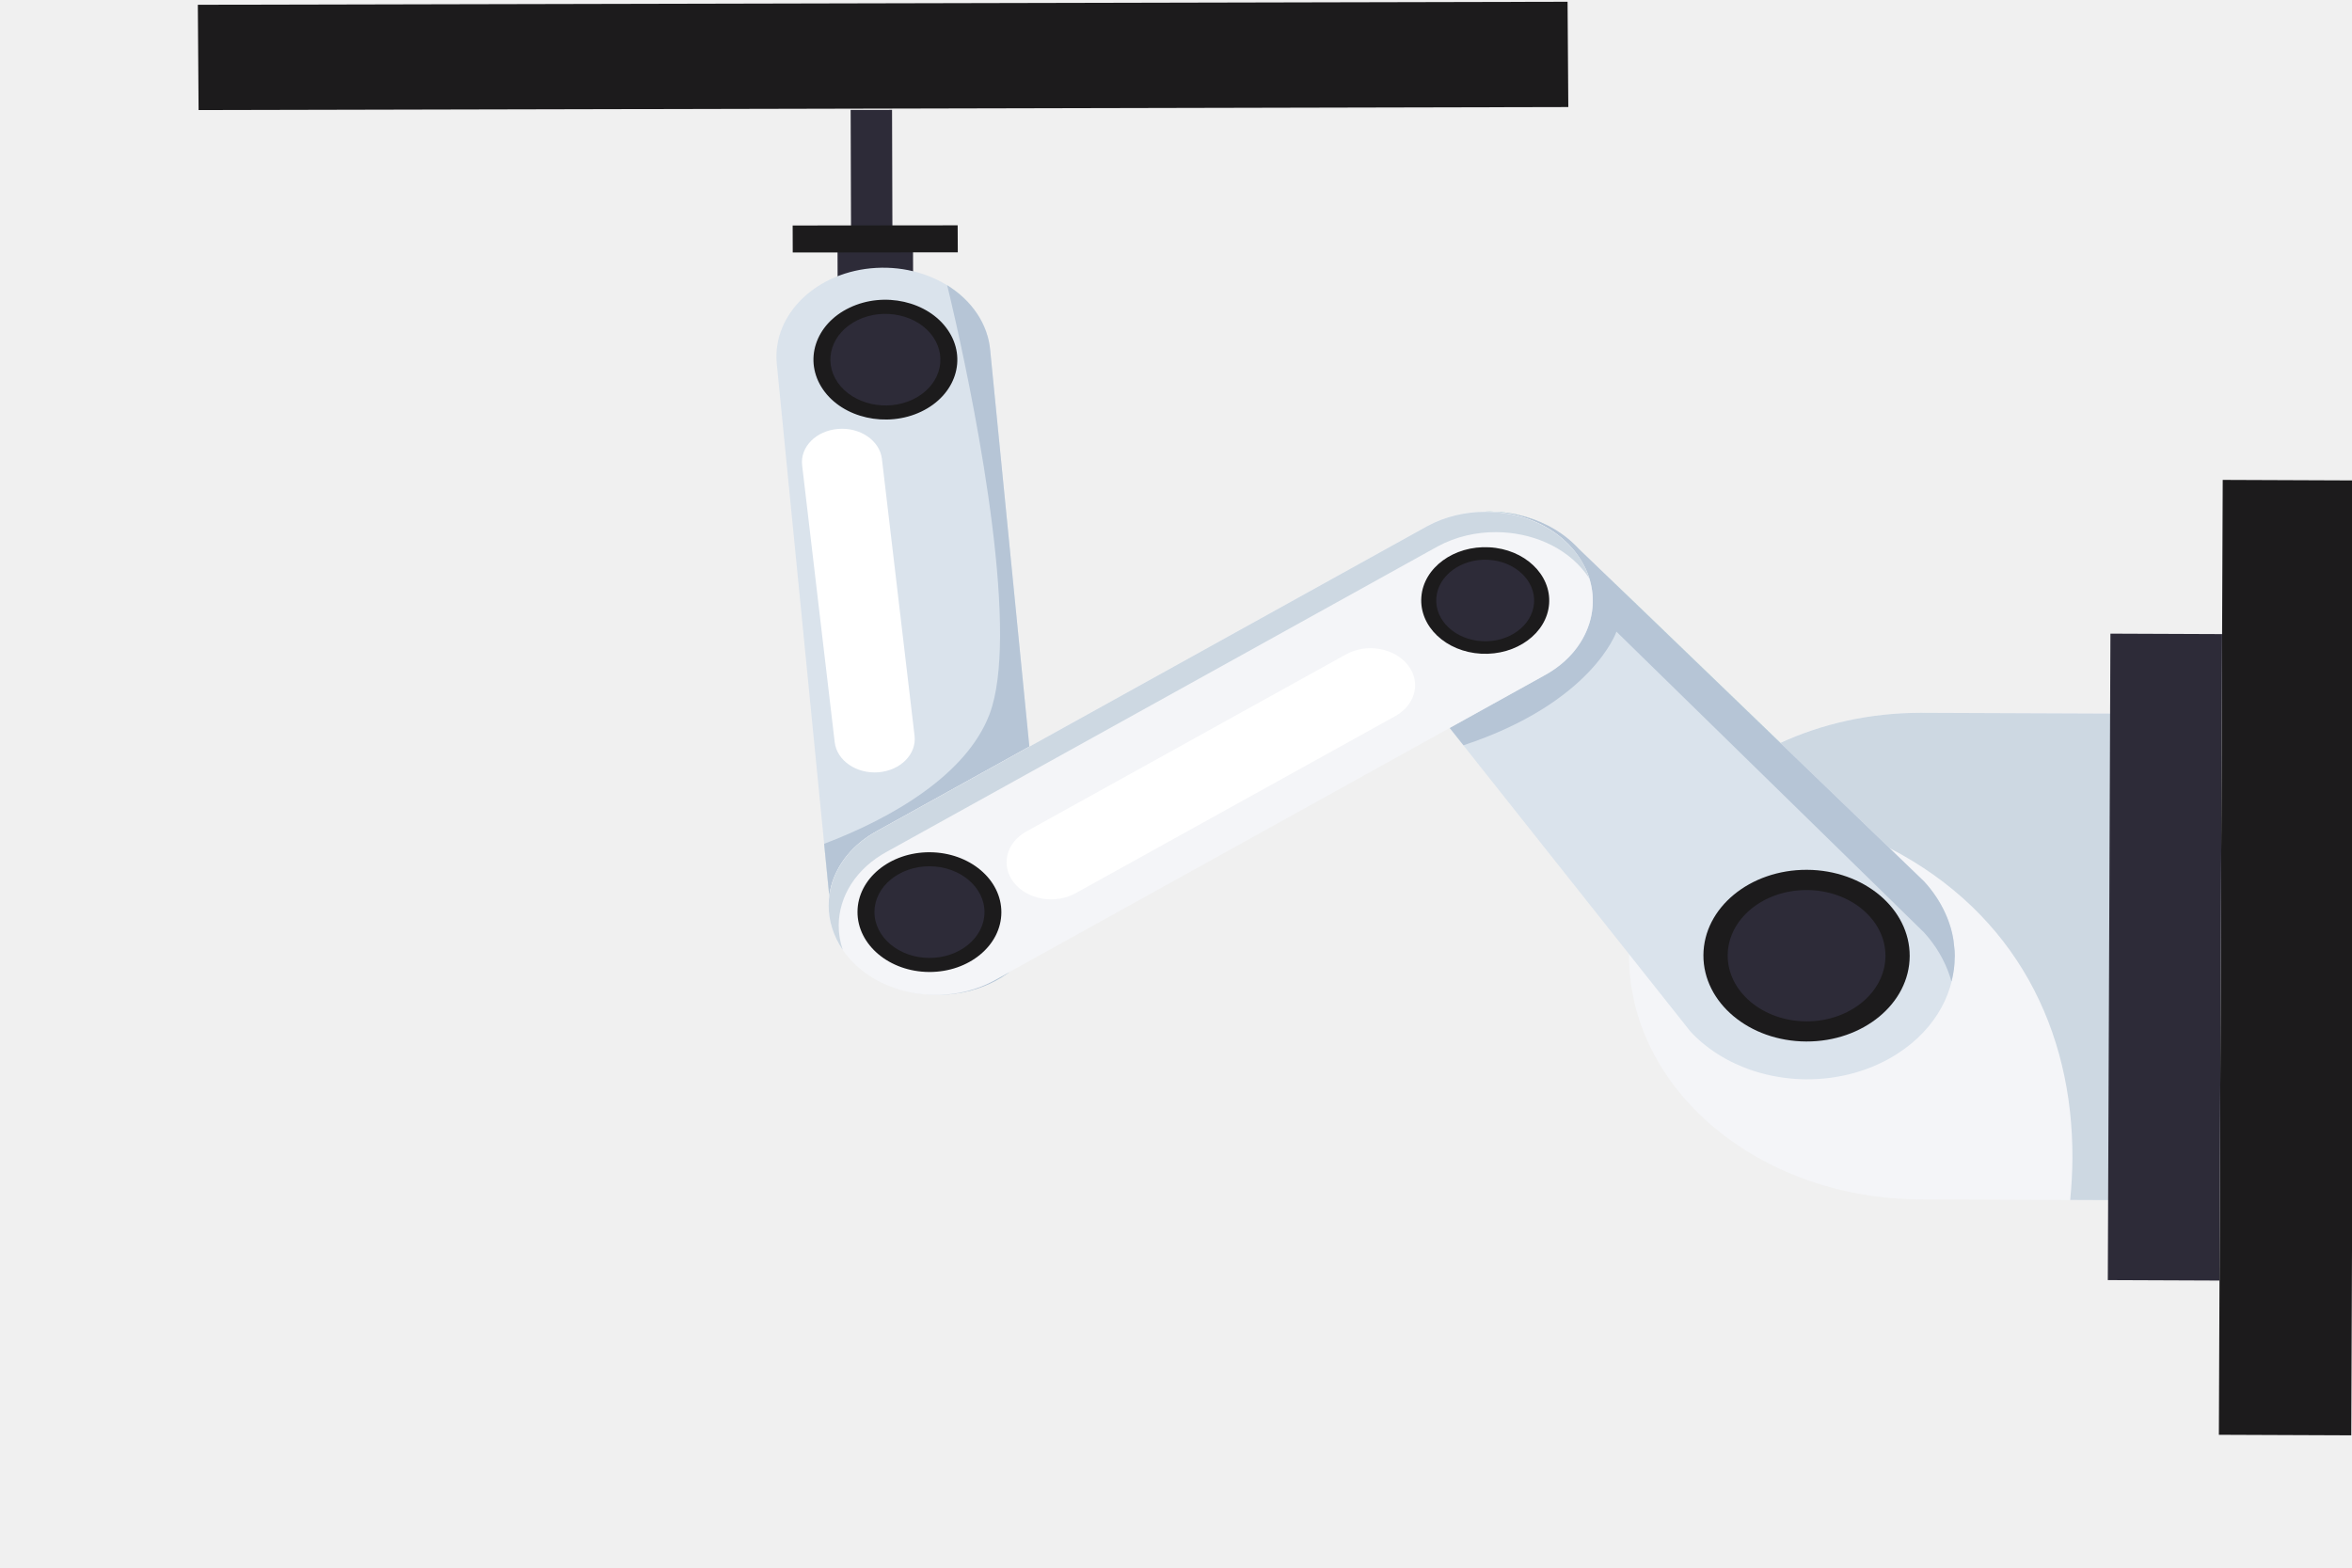
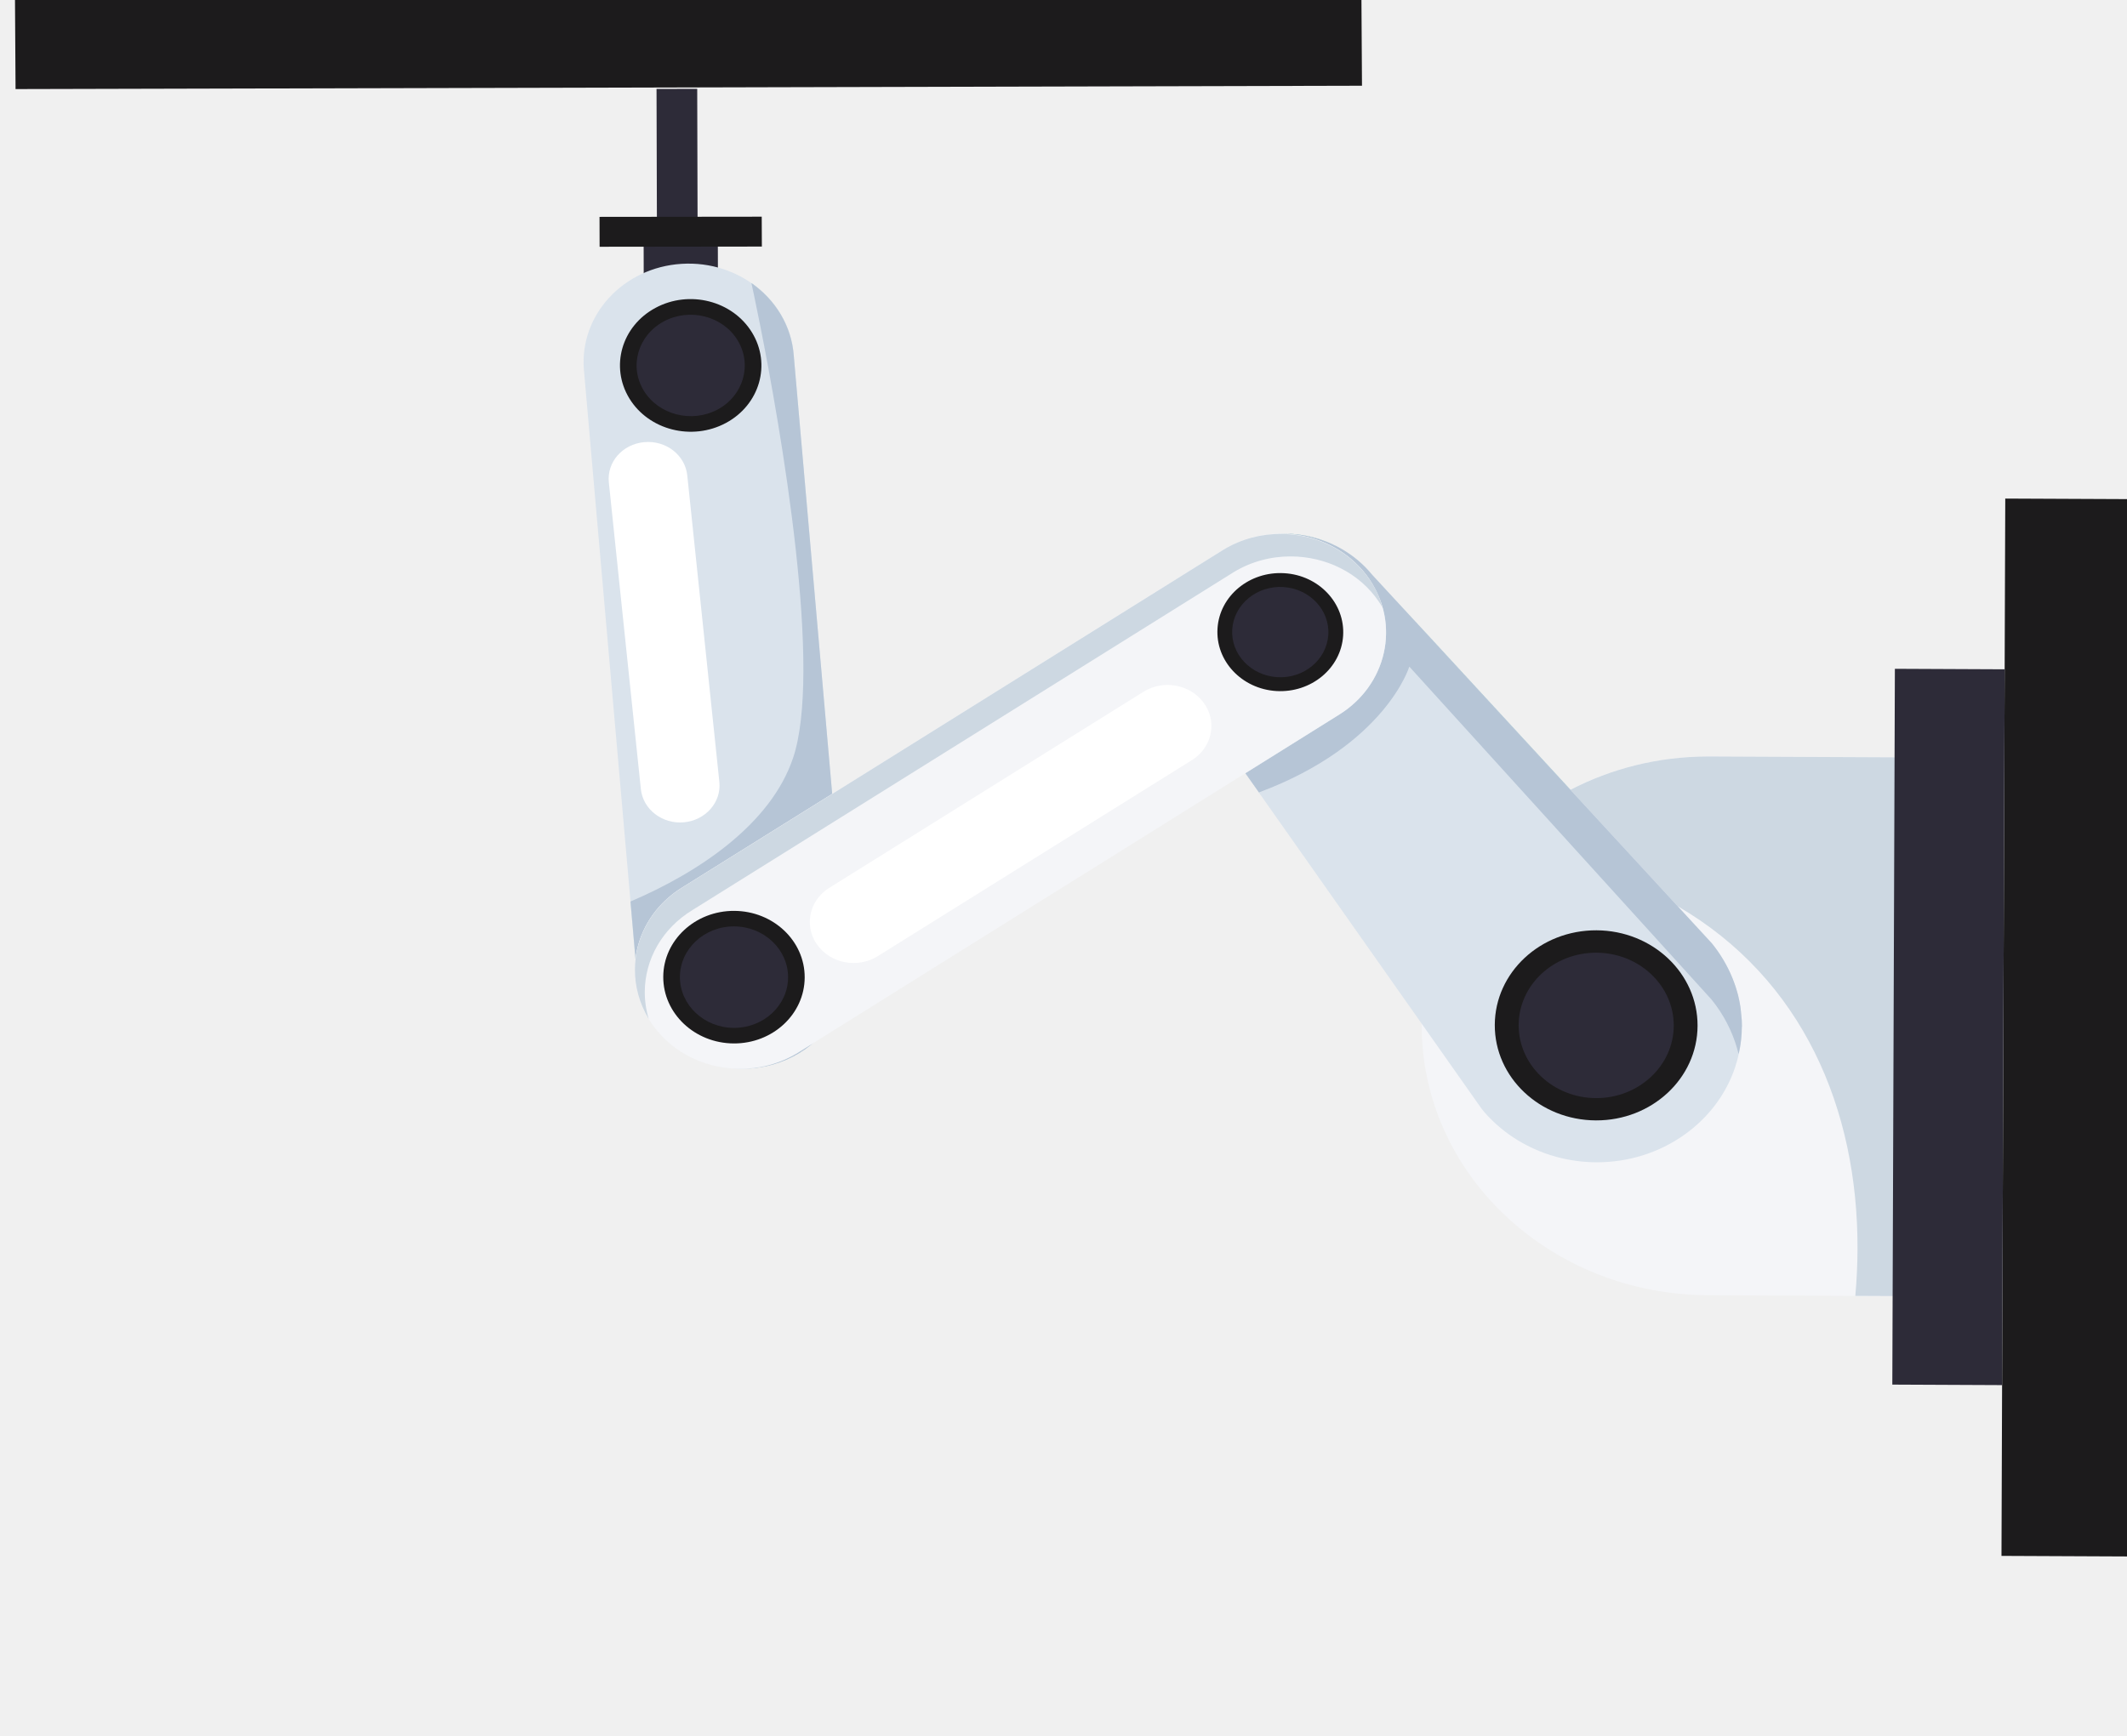
- <svg xmlns="http://www.w3.org/2000/svg" id="svg2861" version="1.1" viewBox="0 0 300 200" height="200mm" width="300mm">
+ <svg xmlns="http://www.w3.org/2000/svg" width="245mm" height="200mm" viewBox="0 0 245 200" version="1.1" id="svg2861">
  <defs id="defs2855" />
  <g id="layer1">
-     <path d="m 269.666,91.038 -24.488,-0.099 c -20.585,-0.083 -37.322,13.75 -37.391,30.885 -0.069,17.144 16.556,31.104 37.141,31.187 l 24.488,0.099 0.25,-62.072" style="fill:#f4f5f8;fill-opacity:1;fill-rule:nonzero;stroke:none;stroke-width:0.258" id="path810" />
-     <path d="m 245.11,90.939 c -0.005,-2e-5 -0.016,-6e-5 -0.016,-6e-5 0.008,3e-5 0.016,6e-5 0.016,6e-5 m -0.065,-2.6e-4 c -0.005,-2e-5 -0.016,-6e-5 -0.024,-1e-4 0.008,4e-5 0.016,7e-5 0.024,1e-4 m -0.073,0.002 c -0.005,-2e-5 -0.008,-3e-5 -0.016,-7e-5 0.005,2e-5 0.008,4e-5 0.016,7e-5 m -0.073,-2.9e-4 c -0.005,-2e-5 -0.008,-4e-5 -0.008,-4e-5 0.003,2e-5 0.008,4e-5 0.008,4e-5" style="fill:#44a0a0;fill-opacity:1;fill-rule:nonzero;stroke:none;stroke-width:0.258" id="path812" />
-     <path d="m 269.666,91.038 -0.25,62.072 -5.362,-0.022 c 0.182,-1.809 0.278,-3.608 0.285,-5.395 0.065,-16.175 -7.15,-31.132 -23.317,-39.492 L 227.09,94.777 c 5.278,-2.432 11.338,-3.822 17.797,-3.836 0.003,1e-5 0.005,2e-5 0.008,3e-5 0.016,7e-5 0.04,1.7e-4 0.057,2.3e-4 0.005,2e-5 0.008,4e-5 0.016,7e-5 0.016,6e-5 0.032,-0.002 0.049,-0.002 0.008,4e-5 0.016,7e-5 0.024,1e-4 0.016,7e-5 0.032,1.3e-4 0.049,2e-4 0.005,2e-5 0.016,6e-5 0.016,6e-5 0.024,1e-4 0.049,2e-4 0.065,2.6e-4 l 24.488,0.099" style="fill:#cdd8e2;fill-opacity:1;fill-rule:nonzero;stroke:none;stroke-width:0.258" id="path814" />
-     <path d="m 300.396,61.292 -0.491,121.822 -16.885,-0.068 0.491,-121.822 16.885,0.068" style="fill:#1c1b1c;fill-opacity:1;fill-rule:nonzero;stroke:none;stroke-width:0.258" id="path816" />
-     <path d="m 283.432,80.896 -0.333,82.473 -14.245,-0.058 0.333,-82.473 14.245,0.058" style="fill:#2d2b38;fill-opacity:1;fill-rule:nonzero;stroke:none;stroke-width:0.258" id="path818" />
-     <path d="m 230.447,137.694 c 4.028,0.016 8.093,-1.04 11.534,-3.243 5.067,-3.24 7.594,-8.204 7.325,-13.144 l -0.031,-0.4 -0.047,-0.447 -0.055,-0.44 c -0.055,-0.344 -0.119,-0.683 -0.202,-1.022 l -0.103,-0.396 -0.032,-0.148 -0.151,-0.471 c -0.611,-1.942 -1.697,-3.816 -3.259,-5.512 l -36.54,-35.214 -7.534,-7.26 c -2.837,-3.081 -7.109,-4.706 -11.437,-4.724 -3.092,-0.013 -6.213,0.794 -8.862,2.485 -3.656,2.342 -5.6,5.834 -5.663,9.401 -0.043,2.622 0.94,5.27 3.008,7.515 l 37.174,46.866 c 0.231,0.262 0.464,0.503 0.715,0.742 0.236,0.232 0.493,0.456 0.749,0.674 1.29,1.107 2.739,2.019 4.296,2.741 0.316,0.141 0.632,0.286 0.951,0.413 0.474,0.197 0.971,0.374 1.459,0.534 0.488,0.159 0.991,0.293 1.505,0.422 1.686,0.408 3.44,0.623 5.195,0.63" style="fill:#dae3ec;fill-opacity:1;fill-rule:nonzero;stroke:none;stroke-width:0.258" id="path820" />
-     <path d="m 249.331,122.122 c -0.002,0.518 -0.036,1.036 -0.111,1.551 0.067,-0.529 0.103,-1.061 0.106,-1.596 9.4e-4,-0.233 -0.003,-0.468 -0.013,-0.704 0.015,0.25 0.022,0.499 0.021,0.749 m -0.208,-2.414 c -0.039,-0.238 -0.092,-0.476 -0.15,-0.712 l -0.103,-0.396 -0.032,-0.148 -0.151,-0.471 c -0.056,-0.17 -0.109,-0.337 -0.171,-0.507 0.064,0.172 0.126,0.344 0.182,0.516 l 0.145,0.474 0.048,0.158 0.089,0.391 c 0.064,0.217 0.105,0.452 0.142,0.695" style="fill:#cdd8e2;fill-opacity:1;fill-rule:nonzero;stroke:none;stroke-width:0.258" id="path822" />
-     <path d="m 227.076,94.76 c -0.005,0.005 -0.008,0.005 -0.016,0.007 l -18.171,-17.512 -4.736,-4.56 4.753,4.56 18.168,17.505" style="fill:#4aacaa;fill-opacity:1;fill-rule:nonzero;stroke:none;stroke-width:0.258" id="path824" />
-     <path d="m 246.206,113.378 c -0.242,-0.309 -0.504,-0.612 -0.777,-0.909 l -4.451,-4.291 c 0.016,0.007 0.032,0.014 0.04,0.024 l 4.412,4.25 c 0.273,0.305 0.532,0.612 0.773,0.926 M 227.087,94.777 c -0.003,0.002 -0.008,0.002 -0.016,0.005 l -0.016,-0.014 c 0.005,-0.002 0.008,-0.002 0.016,-0.007 l 0.016,0.017" style="fill:#cdd8e2;fill-opacity:1;fill-rule:nonzero;stroke:none;stroke-width:0.258" id="path826" />
-     <path d="m 241.021,108.202 c -0.016,-0.009 -0.032,-0.017 -0.04,-0.024 L 227.078,94.782 c 0.005,-0.002 0.008,-0.002 0.016,-0.005 l 13.931,13.425" style="fill:#abbbce;fill-opacity:1;fill-rule:nonzero;stroke:none;stroke-width:0.258" id="path828" />
-     <path d="m 193.55,65.658 -5e-5,0.012 c -0.539,-0.117 -1.087,-0.209 -1.638,-0.275 l 6e-5,-0.014 c 0.551,0.066 1.099,0.16 1.638,0.277" style="fill:#44a0a0;fill-opacity:1;fill-rule:nonzero;stroke:none;stroke-width:0.258" id="path830" />
-     <path d="m 191.912,65.381 -5e-5,0.014 c -0.658,-0.078 -1.325,-0.121 -1.992,-0.123 -0.073,-2.9e-4 -0.141,10e-4 -0.212,10e-4 -0.19,-0.003 -0.379,-0.002 -0.568,0.003 0.266,-0.013 0.534,-0.017 0.8,-0.015 0.659,0.003 1.32,0.043 1.972,0.121" style="fill:#4aacaa;fill-opacity:1;fill-rule:nonzero;stroke:none;stroke-width:0.258" id="path832" />
-     <path d="m 197.459,67.061 c -1.224,-0.626 -2.542,-1.091 -3.909,-1.391 l 5e-5,-0.012 c 1.364,0.302 2.682,0.771 3.909,1.402" style="fill:#4aacaa;fill-opacity:1;fill-rule:nonzero;stroke:none;stroke-width:0.258" id="path834" />
-     <path d="m 249.326,122.077 c -0.002,0.534 -0.037,1.066 -0.105,1.596 -0.067,0.518 -0.171,1.03 -0.303,1.534 l -0.048,-0.12 -0.048,-0.156 -0.145,-0.476 c -0.648,-1.919 -1.72,-3.804 -3.268,-5.498 L 206.18,80.585 c 0,0 -3.069,9.051 -19.51,14.495 l -1.76,-2.213 12.025,-6.67 c 4.022,-2.164 6.216,-5.794 6.231,-9.507 0.005,-1.198 -0.216,-2.402 -0.676,-3.571 -0.335,-0.915 -0.827,-1.785 -1.507,-2.631 -0.121,-0.153 -0.245,-0.305 -0.371,-0.451 -2.602,-3.035 -6.7,-4.705 -10.902,-4.764 0.073,2.9e-4 0.141,-0.001 0.212,-0.001 0.667,0.003 1.334,0.045 1.992,0.123 0.551,0.066 1.099,0.157 1.638,0.275 1.367,0.3 2.685,0.764 3.909,1.391 1.461,0.754 2.788,1.739 3.903,2.951 l 2.793,2.683 4.736,4.56 18.171,17.512 0.016,0.014 13.903,13.397 4.451,4.291 c 0.273,0.298 0.534,0.6 0.777,0.909 1.018,1.299 1.781,2.667 2.313,4.096 0.064,0.17 0.117,0.337 0.171,0.507 l 0.151,0.471 0.032,0.148 0.103,0.396 c 0.056,0.236 0.109,0.474 0.15,0.712 0.016,0.106 0.031,0.214 0.047,0.323 l 0.047,0.429 0.047,0.433 0.047,0.431 c -7e-5,0.017 0.003,0.033 0.003,0.049 0.015,0.235 0.022,0.471 0.021,0.704" style="fill:#b6c5d6;fill-opacity:1;fill-rule:nonzero;stroke:none;stroke-width:0.258" id="path836" />
-     <path d="m 116.46,31.734 -9.633,0.013 0.02,6.975 9.63,-0.006 -0.02,-6.982" style="fill:#2d2b38;fill-opacity:1;fill-rule:nonzero;stroke:none;stroke-width:0.258" id="path838" />
-     <path d="m 113.781,14.02 -5.28,0.002 0.075,23.473 5.277,0.005 -0.072,-23.48" style="fill:#2d2b38;fill-opacity:1;fill-rule:nonzero;stroke:none;stroke-width:0.258" id="path840" />
-     <path d="m 122.153,28.746 -21.049,0.021 0.01,3.444 21.054,-0.023 -0.018,-3.442" style="fill:#1c1b1c;fill-opacity:1;fill-rule:nonzero;stroke:none;stroke-width:0.258" id="path842" />
-     <path d="m 105.98,116.318 c 0.511,6.269 7.033,11.005 14.547,10.572 7.529,-0.415 13.212,-5.834 12.697,-12.096 l -6.917,-70.031 c -0.52,-6.266 -7.033,-11.003 -14.559,-10.584 -7.523,0.419 -13.203,5.841 -12.68,12.115 l 6.911,70.024" style="fill:#dae3ec;fill-opacity:1;fill-rule:nonzero;stroke:none;stroke-width:0.258" id="path846" />
-     <path d="m 112.055,98.524 c 2.819,-0.233 4.874,-2.316 4.598,-4.657 l -4.162,-35.311 c -0.273,-2.35 -2.782,-4.067 -5.584,-3.834 -2.816,0.222 -4.874,2.304 -4.592,4.65 l 4.154,35.321 c 0.273,2.339 2.779,4.056 5.587,3.831" style="fill:#ffffff;fill-opacity:1;fill-rule:nonzero;stroke:none;stroke-width:0.258" id="path848" />
-     <path d="m 131.294,95.247 -1e-5,0.002 -4.986,-50.487 c -0.285,-3.455 -2.396,-6.443 -5.492,-8.36 2e-5,-0.005 3e-5,-0.007 3e-5,-0.007 3.093,1.917 5.209,4.906 5.492,8.363 l 4.986,50.489" style="fill:#44a0a0;fill-opacity:1;fill-rule:nonzero;stroke:none;stroke-width:0.258" id="path850" />
-     <path d="m 105.774,114.222 c -3e-5,0.009 -0.003,0.017 -0.003,0.026 l -0.651,-6.599 c 0.003,10e-6 0.003,10e-6 0.005,2e-5 l 0.649,6.573" style="fill:#4aacaa;fill-opacity:1;fill-rule:nonzero;stroke:none;stroke-width:0.258" id="path852" />
-     <path d="M 131.294,95.25 111.912,105.991 c -3.555,1.916 -5.684,4.979 -6.138,8.231 L 105.125,107.649 c 8.724,-3.308 18.184,-8.846 21.095,-16.544 0.931,-2.468 1.321,-5.95 1.338,-9.981 0.067,-17.175 -6.622,-44.248 -6.742,-44.722 3.096,1.917 5.206,4.906 5.492,8.36 l 4.986,50.487" style="fill:#b6c5d6;fill-opacity:1;fill-rule:nonzero;stroke:none;stroke-width:0.258" id="path854" />
-     <path d="m 128.725,124.02 c -1.763,1.318 -3.952,2.263 -6.393,2.672 -0.582,0.101 -1.188,0.172 -1.798,0.198 -0.065,0.005 -0.124,0.007 -0.186,0.011 0.057,-0.005 0.122,-0.007 0.181,-0.011 3.163,-0.173 6,-1.231 8.188,-2.862 l 0.008,-0.007" style="fill:#44a0a0;fill-opacity:1;fill-rule:nonzero;stroke:none;stroke-width:0.258" id="path856" />
-     <path d="m 128.716,124.027 c -2.189,1.632 -5.025,2.689 -8.188,2.862 -0.057,0.005 -0.122,0.007 -0.181,0.011 -0.111,0.004 -0.218,0.009 -0.325,0.011 2.327,-0.092 4.655,-0.68 6.751,-1.807 l 1.943,-1.077" style="fill:#b6c5d6;fill-opacity:1;fill-rule:nonzero;stroke:none;stroke-width:0.258" id="path858" />
-     <path d="m 196.932,86.197 c 6.331,-3.407 8.134,-10.445 4.035,-15.723 -4.103,-5.278 -12.559,-6.793 -18.884,-3.377 L 111.912,105.991 c -6.325,3.411 -8.137,10.452 -4.029,15.73 4.097,5.278 12.55,6.788 18.89,3.384 l 70.159,-38.908" style="fill:#f4f5f8;fill-opacity:1;fill-rule:nonzero;stroke:none;stroke-width:0.258" id="path860" />
-     <path d="m 202.488,73.119 c -0.361,-0.912 -0.866,-1.8 -1.521,-2.645 -0.116,-0.149 -0.234,-0.295 -0.357,-0.437 0.127,0.146 0.251,0.298 0.371,0.451 0.681,0.846 1.172,1.716 1.507,2.631" style="fill:#99acc5;fill-opacity:1;fill-rule:nonzero;stroke:none;stroke-width:0.258" id="path862" />
-     <path d="m 202.709,73.814 c -0.138,-0.229 -0.281,-0.465 -0.472,-0.701 -2.57,-3.384 -6.941,-5.207 -11.409,-5.225 -2.544,-0.01 -5.129,0.568 -7.444,1.818 L 113.188,108.621 c -4.011,2.157 -6.196,5.747 -6.211,9.438 -0.004,1.043 0.167,2.096 0.516,3.124 -1.219,-1.792 -1.805,-3.753 -1.797,-5.688 0.015,-3.71 2.203,-7.331 6.234,-9.504 l 70.145,-38.879 c 2.314,-1.245 4.897,-1.823 7.447,-1.813 4.265,0.017 8.439,1.68 11.089,4.739 0.124,0.142 0.242,0.288 0.357,0.437 0.655,0.845 1.16,1.733 1.521,2.645 0.081,0.229 0.156,0.46 0.221,0.695" style="fill:#cdd8e2;fill-opacity:1;fill-rule:nonzero;stroke:none;stroke-width:0.258" id="path864" />
-     <path d="m 180.497,87.435 c -0.006,1.521 -0.891,3.01 -2.523,3.921 l -40.764,22.588 c -2.603,1.449 -6.128,0.856 -7.866,-1.319 -0.65,-0.81 -0.957,-1.727 -0.953,-2.631 0.006,-1.523 0.891,-3.014 2.526,-3.919 l 40.761,-22.588 c 2.609,-1.447 6.123,-0.849 7.866,1.319 0.65,0.81 0.957,1.725 0.953,2.629" style="fill:#ffffff;fill-opacity:1;fill-rule:nonzero;stroke:none;stroke-width:0.258" id="path866" />
-     <path d="m 197.591,77.042 c 0.281,-3.747 -3.143,-6.988 -7.636,-7.22 -4.499,-0.242 -8.388,2.603 -8.66,6.347 -0.286,3.747 3.135,6.988 7.636,7.23 4.502,0.232 8.374,-2.607 8.66,-6.356" style="fill:#1c1b1c;fill-opacity:1;fill-rule:nonzero;stroke:none;stroke-width:0.258" id="path868" />
-     <path d="m 189.05,81.801 c -3.445,-0.186 -6.066,-2.663 -5.845,-5.527 0.218,-2.857 3.192,-5.044 6.625,-4.858 3.433,0.188 6.055,2.666 5.84,5.523 -0.218,2.866 -3.183,5.048 -6.619,4.863" style="fill:#2d2b38;fill-opacity:1;fill-rule:nonzero;stroke:none;stroke-width:0.258" id="path870" />
-     <path d="m 118.583,108.727 c -5.065,-0.02 -9.191,3.386 -9.208,7.599 -0.017,4.218 4.082,7.655 9.146,7.676 5.068,0.02 9.188,-3.383 9.205,-7.602 0.017,-4.214 -4.076,-7.653 -9.144,-7.673" style="fill:#1c1b1c;fill-opacity:1;fill-rule:nonzero;stroke:none;stroke-width:0.258" id="path872" />
-     <path d="m 125.573,116.392 c -0.013,3.223 -3.175,5.835 -7.044,5.819 -3.869,-0.016 -7.004,-2.653 -6.991,-5.876 0.013,-3.22 3.169,-5.835 7.039,-5.819 3.869,0.016 7.01,2.655 6.997,5.876" style="fill:#2d2b38;fill-opacity:1;fill-rule:nonzero;stroke:none;stroke-width:0.258" id="path874" />
-     <path d="m 230.476,110.968 c -7.272,-0.029 -13.179,4.848 -13.204,10.9 -0.024,6.048 5.843,10.972 13.116,11.002 7.258,0.029 13.171,-4.848 13.195,-10.896 0.024,-6.052 -5.849,-10.977 -13.107,-11.006" style="fill:#1c1b1c;fill-opacity:1;fill-rule:nonzero;stroke:none;stroke-width:0.258" id="path876" />
-     <path d="m 240.493,121.962 c -0.019,4.616 -4.55,8.362 -10.096,8.34 -5.551,-0.022 -10.047,-3.805 -10.028,-8.421 0.019,-4.626 4.545,-8.355 10.096,-8.333 5.545,0.022 10.047,3.788 10.028,8.414" style="fill:#2d2b38;fill-opacity:1;fill-rule:nonzero;stroke:none;stroke-width:0.258" id="path878" />
-     <path d="m 108.36,39.255 c -4.392,2.094 -5.906,6.77 -3.383,10.434 2.515,3.654 8.129,4.92 12.524,2.826 4.395,-2.094 5.915,-6.763 3.386,-10.429 -2.515,-3.659 -8.134,-4.936 -12.527,-2.831" style="fill:#1c1b1c;fill-opacity:1;fill-rule:nonzero;stroke:none;stroke-width:0.258" id="path880" />
-     <path d="m 119.015,42.977 c 1.933,2.804 0.771,6.385 -2.585,7.986 -3.359,1.594 -7.657,0.621 -9.587,-2.179 -1.925,-2.793 -0.76,-6.366 2.596,-7.97 3.347,-1.599 7.657,-0.633 9.576,2.162" style="fill:#2d2b38;fill-opacity:1;fill-rule:nonzero;stroke:none;stroke-width:0.258" id="path882" />
-     <path id="path816-0" style="fill:#1c1b1c;fill-opacity:1;fill-rule:nonzero;stroke:none;stroke-width:0.276" d="M 25.234,0.61 199.944,0.224 200.04,13.658 25.33,14.043 25.234,0.61" />
+     <path id="path810" style="fill:#f4f5f8;fill-opacity:1;fill-rule:nonzero;stroke:none;stroke-width:0.243" d="m 218.688,87.259 -21.738,-0.099 c -18.273,-0.083 -33.131,13.75 -33.192,30.885 -0.061,17.144 14.697,31.104 32.97,31.187 l 21.738,0.099 0.222,-62.072" />
+     <path id="path812" style="fill:#44a0a0;fill-opacity:1;fill-rule:nonzero;stroke:none;stroke-width:0.243" d="m 196.89,87.16 c -0.004,-2e-5 -0.014,-6e-5 -0.014,-6e-5 0.007,3e-5 0.014,6e-5 0.014,6e-5 m -0.057,-2.6e-4 c -0.004,-2e-5 -0.014,-6e-5 -0.021,-1e-4 0.007,4e-5 0.014,7e-5 0.021,1e-4 m -0.064,0.002 c -0.004,-2e-5 -0.007,-3e-5 -0.014,-7e-5 0.004,2e-5 0.007,4e-5 0.014,7e-5 m -0.065,-2.9e-4 c -0.004,-2e-5 -0.007,-4e-5 -0.007,-4e-5 0.003,2e-5 0.007,4e-5 0.007,4e-5" />
+     <path id="path814" style="fill:#cdd8e2;fill-opacity:1;fill-rule:nonzero;stroke:none;stroke-width:0.243" d="m 218.688,87.259 -0.222,62.072 -4.76,-0.022 c 0.162,-1.809 0.246,-3.608 0.253,-5.395 0.058,-16.175 -6.347,-31.132 -20.699,-39.492 L 180.894,90.997 c 4.686,-2.432 10.065,-3.822 15.798,-3.836 0.003,1e-5 0.004,2e-5 0.007,3e-5 0.014,7e-5 0.036,1.7e-4 0.05,2.3e-4 0.004,2e-5 0.007,4e-5 0.014,7e-5 0.014,6e-5 0.029,-0.002 0.043,-0.002 0.007,4e-5 0.014,7e-5 0.021,10e-5 0.014,7e-5 0.029,1.3e-4 0.043,2e-4 0.004,2e-5 0.014,6e-5 0.014,6e-5 0.021,1e-4 0.043,2e-4 0.057,2.6e-4 l 21.738,0.099" />
+     <path id="path816" style="fill:#1c1b1c;fill-opacity:1;fill-rule:nonzero;stroke:none;stroke-width:0.243" d="m 245.967,57.512 -0.436,121.822 -14.989,-0.068 0.436,-121.822 14.989,0.068" />
+     <path id="path818" style="fill:#2d2b38;fill-opacity:1;fill-rule:nonzero;stroke:none;stroke-width:0.243" d="m 230.908,77.116 -0.295,82.473 -12.645,-0.058 0.295,-82.473 12.645,0.058" />
+     <path id="path820" style="fill:#dae3ec;fill-opacity:1;fill-rule:nonzero;stroke:none;stroke-width:0.243" d="m 183.874,133.915 c 3.575,0.016 7.185,-1.04 10.238,-3.243 4.498,-3.24 6.741,-8.204 6.503,-13.144 l -0.027,-0.4 -0.041,-0.447 -0.049,-0.44 c -0.049,-0.344 -0.106,-0.683 -0.18,-1.022 l -0.092,-0.396 -0.028,-0.148 -0.134,-0.471 c -0.543,-1.942 -1.507,-3.816 -2.893,-5.512 l -32.436,-35.214 -6.688,-7.26 c -2.518,-3.081 -6.311,-4.706 -10.152,-4.724 -2.745,-0.013 -5.515,0.794 -7.867,2.485 -3.245,2.342 -4.971,5.834 -5.027,9.401 -0.038,2.622 0.834,5.27 2.67,7.515 l 32.999,46.866 c 0.205,0.262 0.412,0.503 0.635,0.742 0.21,0.232 0.438,0.456 0.665,0.674 1.145,1.107 2.432,2.019 3.814,2.741 0.28,0.141 0.561,0.286 0.844,0.413 0.421,0.197 0.862,0.374 1.295,0.534 0.434,0.159 0.88,0.293 1.336,0.422 1.496,0.408 3.054,0.623 4.612,0.63" />
+     <path id="path822" style="fill:#cdd8e2;fill-opacity:1;fill-rule:nonzero;stroke:none;stroke-width:0.243" d="m 200.637,118.342 c -0.002,0.518 -0.032,1.036 -0.099,1.551 0.059,-0.529 0.092,-1.061 0.094,-1.596 8.4e-4,-0.233 -0.003,-0.468 -0.012,-0.704 0.013,0.25 0.02,0.499 0.019,0.749 m -0.185,-2.414 c -0.035,-0.238 -0.082,-0.476 -0.133,-0.712 l -0.092,-0.396 -0.028,-0.148 -0.134,-0.471 c -0.049,-0.17 -0.097,-0.337 -0.152,-0.507 0.057,0.172 0.112,0.344 0.162,0.516 l 0.129,0.474 0.042,0.158 0.079,0.391 c 0.057,0.217 0.094,0.452 0.126,0.695" />
+     <path id="path824" style="fill:#4aacaa;fill-opacity:1;fill-rule:nonzero;stroke:none;stroke-width:0.243" d="m 180.881,90.981 c -0.004,0.005 -0.007,0.005 -0.014,0.007 l -16.131,-17.512 -4.204,-4.56 4.219,4.56 16.128,17.505" />
+     <path id="path826" style="fill:#cdd8e2;fill-opacity:1;fill-rule:nonzero;stroke:none;stroke-width:0.243" d="m 197.863,109.598 c -0.215,-0.309 -0.447,-0.612 -0.69,-0.909 l -3.951,-4.291 c 0.014,0.007 0.029,0.014 0.036,0.024 l 3.916,4.25 c 0.242,0.305 0.472,0.612 0.687,0.926 m -16.97,-18.601 c -0.003,0.002 -0.007,0.002 -0.014,0.005 l -0.014,-0.014 c 0.004,-0.002 0.007,-0.002 0.014,-0.007 l 0.014,0.017" />
+     <path id="path828" style="fill:#abbbce;fill-opacity:1;fill-rule:nonzero;stroke:none;stroke-width:0.243" d="m 193.26,104.422 c -0.014,-0.009 -0.029,-0.017 -0.036,-0.024 L 180.883,91.002 c 0.004,-0.002 0.007,-0.002 0.014,-0.005 l 12.367,13.425" />
+     <path id="path830" style="fill:#44a0a0;fill-opacity:1;fill-rule:nonzero;stroke:none;stroke-width:0.243" d="m 151.121,61.879 -5e-5,0.012 c -0.479,-0.117 -0.965,-0.209 -1.454,-0.275 l 5e-5,-0.014 c 0.489,0.066 0.975,0.16 1.454,0.277" />
+     <path id="path832" style="fill:#4aacaa;fill-opacity:1;fill-rule:nonzero;stroke:none;stroke-width:0.243" d="m 149.666,61.601 -4e-5,0.014 c -0.584,-0.078 -1.176,-0.121 -1.768,-0.123 -0.064,-2.9e-4 -0.125,10e-4 -0.188,10e-4 -0.168,-0.003 -0.336,-0.002 -0.504,0.003 0.236,-0.013 0.474,-0.017 0.71,-0.015 0.585,0.003 1.172,0.043 1.751,0.121" />
+     <path id="path834" style="fill:#4aacaa;fill-opacity:1;fill-rule:nonzero;stroke:none;stroke-width:0.243" d="m 154.59,63.281 c -1.087,-0.626 -2.257,-1.091 -3.47,-1.391 l 5e-5,-0.012 c 1.211,0.302 2.381,0.771 3.47,1.402" />
+     <path id="path836" style="fill:#b6c5d6;fill-opacity:1;fill-rule:nonzero;stroke:none;stroke-width:0.243" d="m 200.632,118.298 c -0.002,0.534 -0.033,1.066 -0.093,1.596 -0.059,0.518 -0.152,1.03 -0.269,1.534 l -0.043,-0.12 -0.043,-0.156 -0.129,-0.476 c -0.575,-1.919 -1.527,-3.804 -2.901,-5.498 L 162.332,76.805 c 0,0 -2.725,9.051 -17.319,14.495 l -1.563,-2.213 10.675,-6.67 c 3.571,-2.164 5.518,-5.794 5.531,-9.507 0.004,-1.198 -0.192,-2.402 -0.6,-3.571 -0.298,-0.915 -0.734,-1.785 -1.338,-2.631 -0.108,-0.153 -0.217,-0.305 -0.329,-0.451 -2.31,-3.035 -5.947,-4.705 -9.678,-4.764 0.064,2.9e-4 0.125,-10e-4 0.188,-10e-4 0.592,0.003 1.184,0.045 1.768,0.123 0.489,0.066 0.975,0.157 1.454,0.275 1.213,0.3 2.383,0.764 3.47,1.391 1.297,0.754 2.475,1.739 3.465,2.951 l 2.479,2.683 4.204,4.56 16.131,17.512 0.014,0.014 12.342,13.397 3.951,4.291 c 0.243,0.298 0.474,0.6 0.69,0.909 0.904,1.299 1.581,2.667 2.053,4.096 0.057,0.17 0.104,0.337 0.152,0.507 l 0.134,0.471 0.028,0.148 0.092,0.396 c 0.049,0.236 0.097,0.474 0.133,0.712 0.014,0.106 0.028,0.214 0.042,0.323 l 0.042,0.429 0.042,0.433 0.042,0.431 c -6e-5,0.017 0.003,0.033 0.003,0.049 0.014,0.235 0.02,0.471 0.019,0.704" />
+     <path id="path838" style="fill:#2d2b38;fill-opacity:1;fill-rule:nonzero;stroke:none;stroke-width:0.243" d="m 82.688,27.954 -8.551,0.013 0.018,6.975 8.548,-0.006 -0.018,-6.982" />
+     <path id="path840" style="fill:#2d2b38;fill-opacity:1;fill-rule:nonzero;stroke:none;stroke-width:0.243" d="m 80.31,10.24 -4.687,0.002 0.066,23.473 4.684,0.005 -0.064,-23.48" />
+     <path id="path842" style="fill:#1c1b1c;fill-opacity:1;fill-rule:nonzero;stroke:none;stroke-width:0.243" d="m 87.742,24.966 -18.685,0.021 0.009,3.444 18.69,-0.023 -0.016,-3.442" />
+     <path id="path846" style="fill:#dae3ec;fill-opacity:1;fill-rule:nonzero;stroke:none;stroke-width:0.243" d="m 73.385,112.538 c 0.454,6.269 6.243,11.005 12.914,10.572 6.683,-0.415 11.728,-5.834 11.271,-12.096 l -6.14,-70.031 c -0.462,-6.266 -6.243,-11.003 -12.924,-10.584 -6.678,0.419 -11.721,5.841 -11.256,12.115 l 6.135,70.024" />
+     <path id="path848" style="fill:#ffffff;fill-opacity:1;fill-rule:nonzero;stroke:none;stroke-width:0.243" d="m 78.778,94.745 c 2.502,-0.233 4.326,-2.316 4.081,-4.657 l -3.695,-35.311 c -0.242,-2.35 -2.469,-4.067 -4.957,-3.834 -2.5,0.222 -4.326,2.304 -4.076,4.65 l 3.687,35.321 c 0.242,2.339 2.467,4.056 4.959,3.831" />
+     <path id="path850" style="fill:#44a0a0;fill-opacity:1;fill-rule:nonzero;stroke:none;stroke-width:0.243" d="m 95.856,91.468 -1e-5,0.002 -4.426,-50.487 c -0.253,-3.455 -2.127,-6.443 -4.875,-8.36 2e-5,-0.005 3e-5,-0.007 3e-5,-0.007 2.746,1.917 4.624,4.906 4.875,8.363 l 4.426,50.489" />
+     <path id="path852" style="fill:#4aacaa;fill-opacity:1;fill-rule:nonzero;stroke:none;stroke-width:0.243" d="m 73.202,110.442 c -3e-5,0.009 -0.003,0.017 -0.003,0.026 l -0.578,-6.599 c 0.003,1e-5 0.003,1e-5 0.004,2e-5 l 0.576,6.573" />
+     <path id="path854" style="fill:#b6c5d6;fill-opacity:1;fill-rule:nonzero;stroke:none;stroke-width:0.243" d="m 95.856,91.47 -17.205,10.741 c -3.156,1.916 -5.046,4.979 -5.449,8.231 l -0.576,-6.573 c 7.745,-3.308 16.142,-8.846 18.726,-16.544 0.827,-2.468 1.173,-5.95 1.187,-9.981 0.059,-17.175 -5.878,-44.248 -5.984,-44.722 2.748,1.917 4.622,4.906 4.875,8.36 l 4.426,50.487" />
+     <path id="path856" style="fill:#44a0a0;fill-opacity:1;fill-rule:nonzero;stroke:none;stroke-width:0.243" d="m 93.575,120.24 c -1.565,1.318 -3.508,2.263 -5.675,2.672 -0.517,0.101 -1.054,0.172 -1.596,0.198 -0.057,0.005 -0.11,0.007 -0.166,0.011 0.05,-0.005 0.108,-0.007 0.161,-0.011 2.808,-0.173 5.326,-1.231 7.269,-2.862 l 0.007,-0.007" />
+     <path id="path858" style="fill:#b6c5d6;fill-opacity:1;fill-rule:nonzero;stroke:none;stroke-width:0.243" d="m 93.568,120.248 c -1.943,1.632 -4.461,2.689 -7.269,2.862 -0.05,0.005 -0.108,0.007 -0.161,0.011 -0.098,0.004 -0.193,0.009 -0.289,0.011 2.065,-0.092 4.132,-0.68 5.993,-1.807 l 1.725,-1.077" />
+     <path id="path860" style="fill:#f4f5f8;fill-opacity:1;fill-rule:nonzero;stroke:none;stroke-width:0.243" d="m 154.123,82.417 c 5.62,-3.407 7.221,-10.445 3.582,-15.723 -3.642,-5.278 -11.148,-6.793 -16.763,-3.377 L 78.651,102.211 c -5.615,3.411 -7.223,10.452 -3.577,15.73 3.637,5.278 11.141,6.788 16.768,3.384 L 154.123,82.417" />
+     <path id="path862" style="fill:#99acc5;fill-opacity:1;fill-rule:nonzero;stroke:none;stroke-width:0.243" d="m 159.055,69.339 c -0.321,-0.912 -0.769,-1.8 -1.35,-2.645 -0.103,-0.149 -0.207,-0.295 -0.317,-0.437 0.113,0.146 0.222,0.298 0.329,0.451 0.605,0.846 1.04,1.716 1.338,2.631" />
+     <path id="path864" style="fill:#cdd8e2;fill-opacity:1;fill-rule:nonzero;stroke:none;stroke-width:0.243" d="m 159.251,70.035 c -0.122,-0.229 -0.249,-0.465 -0.419,-0.701 -2.281,-3.384 -6.161,-5.207 -10.128,-5.225 -2.258,-0.01 -4.553,0.568 -6.608,1.818 l -62.313,38.915 c -3.561,2.157 -5.5,5.747 -5.514,9.438 -0.004,1.043 0.148,2.096 0.458,3.124 -1.083,-1.792 -1.602,-3.753 -1.595,-5.688 0.013,-3.71 1.956,-7.331 5.534,-9.504 L 140.934,63.332 c 2.054,-1.245 4.347,-1.823 6.61,-1.813 3.786,0.017 7.491,1.68 9.843,4.739 0.11,0.142 0.215,0.288 0.317,0.437 0.582,0.845 1.03,1.733 1.35,2.645 0.072,0.229 0.139,0.46 0.196,0.695" />
+     <path id="path866" style="fill:#ffffff;fill-opacity:1;fill-rule:nonzero;stroke:none;stroke-width:0.243" d="m 139.534,83.655 c -0.005,1.521 -0.791,3.01 -2.24,3.921 l -36.186,22.588 c -2.311,1.449 -5.44,0.856 -6.983,-1.319 -0.577,-0.81 -0.849,-1.727 -0.846,-2.631 0.005,-1.523 0.791,-3.014 2.242,-3.919 L 131.705,79.707 c 2.316,-1.447 5.435,-0.849 6.983,1.319 0.577,0.81 0.849,1.725 0.846,2.629" />
+     <path id="path868" style="fill:#1c1b1c;fill-opacity:1;fill-rule:nonzero;stroke:none;stroke-width:0.243" d="m 154.708,73.263 c 0.249,-3.747 -2.79,-6.988 -6.779,-7.22 -3.993,-0.242 -7.446,2.603 -7.688,6.347 -0.254,3.747 2.783,6.988 6.779,7.23 3.996,0.232 7.434,-2.607 7.688,-6.356" />
+     <path id="path870" style="fill:#2d2b38;fill-opacity:1;fill-rule:nonzero;stroke:none;stroke-width:0.243" d="m 147.126,78.021 c -3.058,-0.186 -5.385,-2.663 -5.189,-5.527 0.194,-2.857 2.833,-5.044 5.881,-4.858 3.048,0.188 5.375,2.666 5.184,5.523 -0.194,2.866 -2.826,5.048 -5.876,4.863" />
+     <path id="path872" style="fill:#1c1b1c;fill-opacity:1;fill-rule:nonzero;stroke:none;stroke-width:0.243" d="m 84.572,104.948 c -4.496,-0.02 -8.159,3.386 -8.174,7.599 -0.015,4.218 3.623,7.655 8.119,7.676 4.499,0.02 8.156,-3.383 8.172,-7.602 0.015,-4.214 -3.618,-7.653 -8.117,-7.673" />
+     <path id="path874" style="fill:#2d2b38;fill-opacity:1;fill-rule:nonzero;stroke:none;stroke-width:0.243" d="m 90.777,112.612 c -0.011,3.223 -2.818,5.835 -6.253,5.819 -3.435,-0.016 -6.218,-2.653 -6.206,-5.876 0.011,-3.22 2.813,-5.835 6.248,-5.819 3.435,0.016 6.223,2.655 6.211,5.876" />
+     <path id="path876" style="fill:#1c1b1c;fill-opacity:1;fill-rule:nonzero;stroke:none;stroke-width:0.243" d="m 183.899,107.188 c -6.456,-0.029 -11.699,4.848 -11.721,10.9 -0.022,6.048 5.187,10.972 11.643,11.002 6.443,0.029 11.692,-4.848 11.714,-10.896 0.022,-6.052 -5.192,-10.977 -11.635,-11.006" />
+     <path id="path878" style="fill:#2d2b38;fill-opacity:1;fill-rule:nonzero;stroke:none;stroke-width:0.243" d="m 192.792,118.182 c -0.017,4.616 -4.039,8.362 -8.962,8.34 -4.928,-0.022 -8.919,-3.805 -8.902,-8.421 0.017,-4.626 4.034,-8.355 8.962,-8.333 4.923,0.022 8.919,3.788 8.902,8.414" />
+     <path id="path880" style="fill:#1c1b1c;fill-opacity:1;fill-rule:nonzero;stroke:none;stroke-width:0.243" d="m 75.498,35.475 c -3.899,2.094 -5.243,6.77 -3.003,10.434 2.233,3.654 7.216,4.92 11.117,2.826 3.902,-2.094 5.251,-6.763 3.006,-10.429 -2.233,-3.659 -7.221,-4.936 -11.12,-2.831" />
+     <path id="path882" style="fill:#2d2b38;fill-opacity:1;fill-rule:nonzero;stroke:none;stroke-width:0.243" d="m 84.956,39.198 c 1.716,2.804 0.684,6.385 -2.294,7.986 -2.981,1.594 -6.797,0.621 -8.51,-2.179 -1.709,-2.793 -0.675,-6.366 2.304,-7.97 2.971,-1.599 6.797,-0.633 8.5,2.162" />
+     <path d="M 1.707,-3.17 156.796,-3.556 156.882,9.878 1.792,10.264 1.707,-3.17" style="fill:#1c1b1c;fill-opacity:1;fill-rule:nonzero;stroke:none;stroke-width:0.26" id="path816-0" />
  </g>
</svg>
